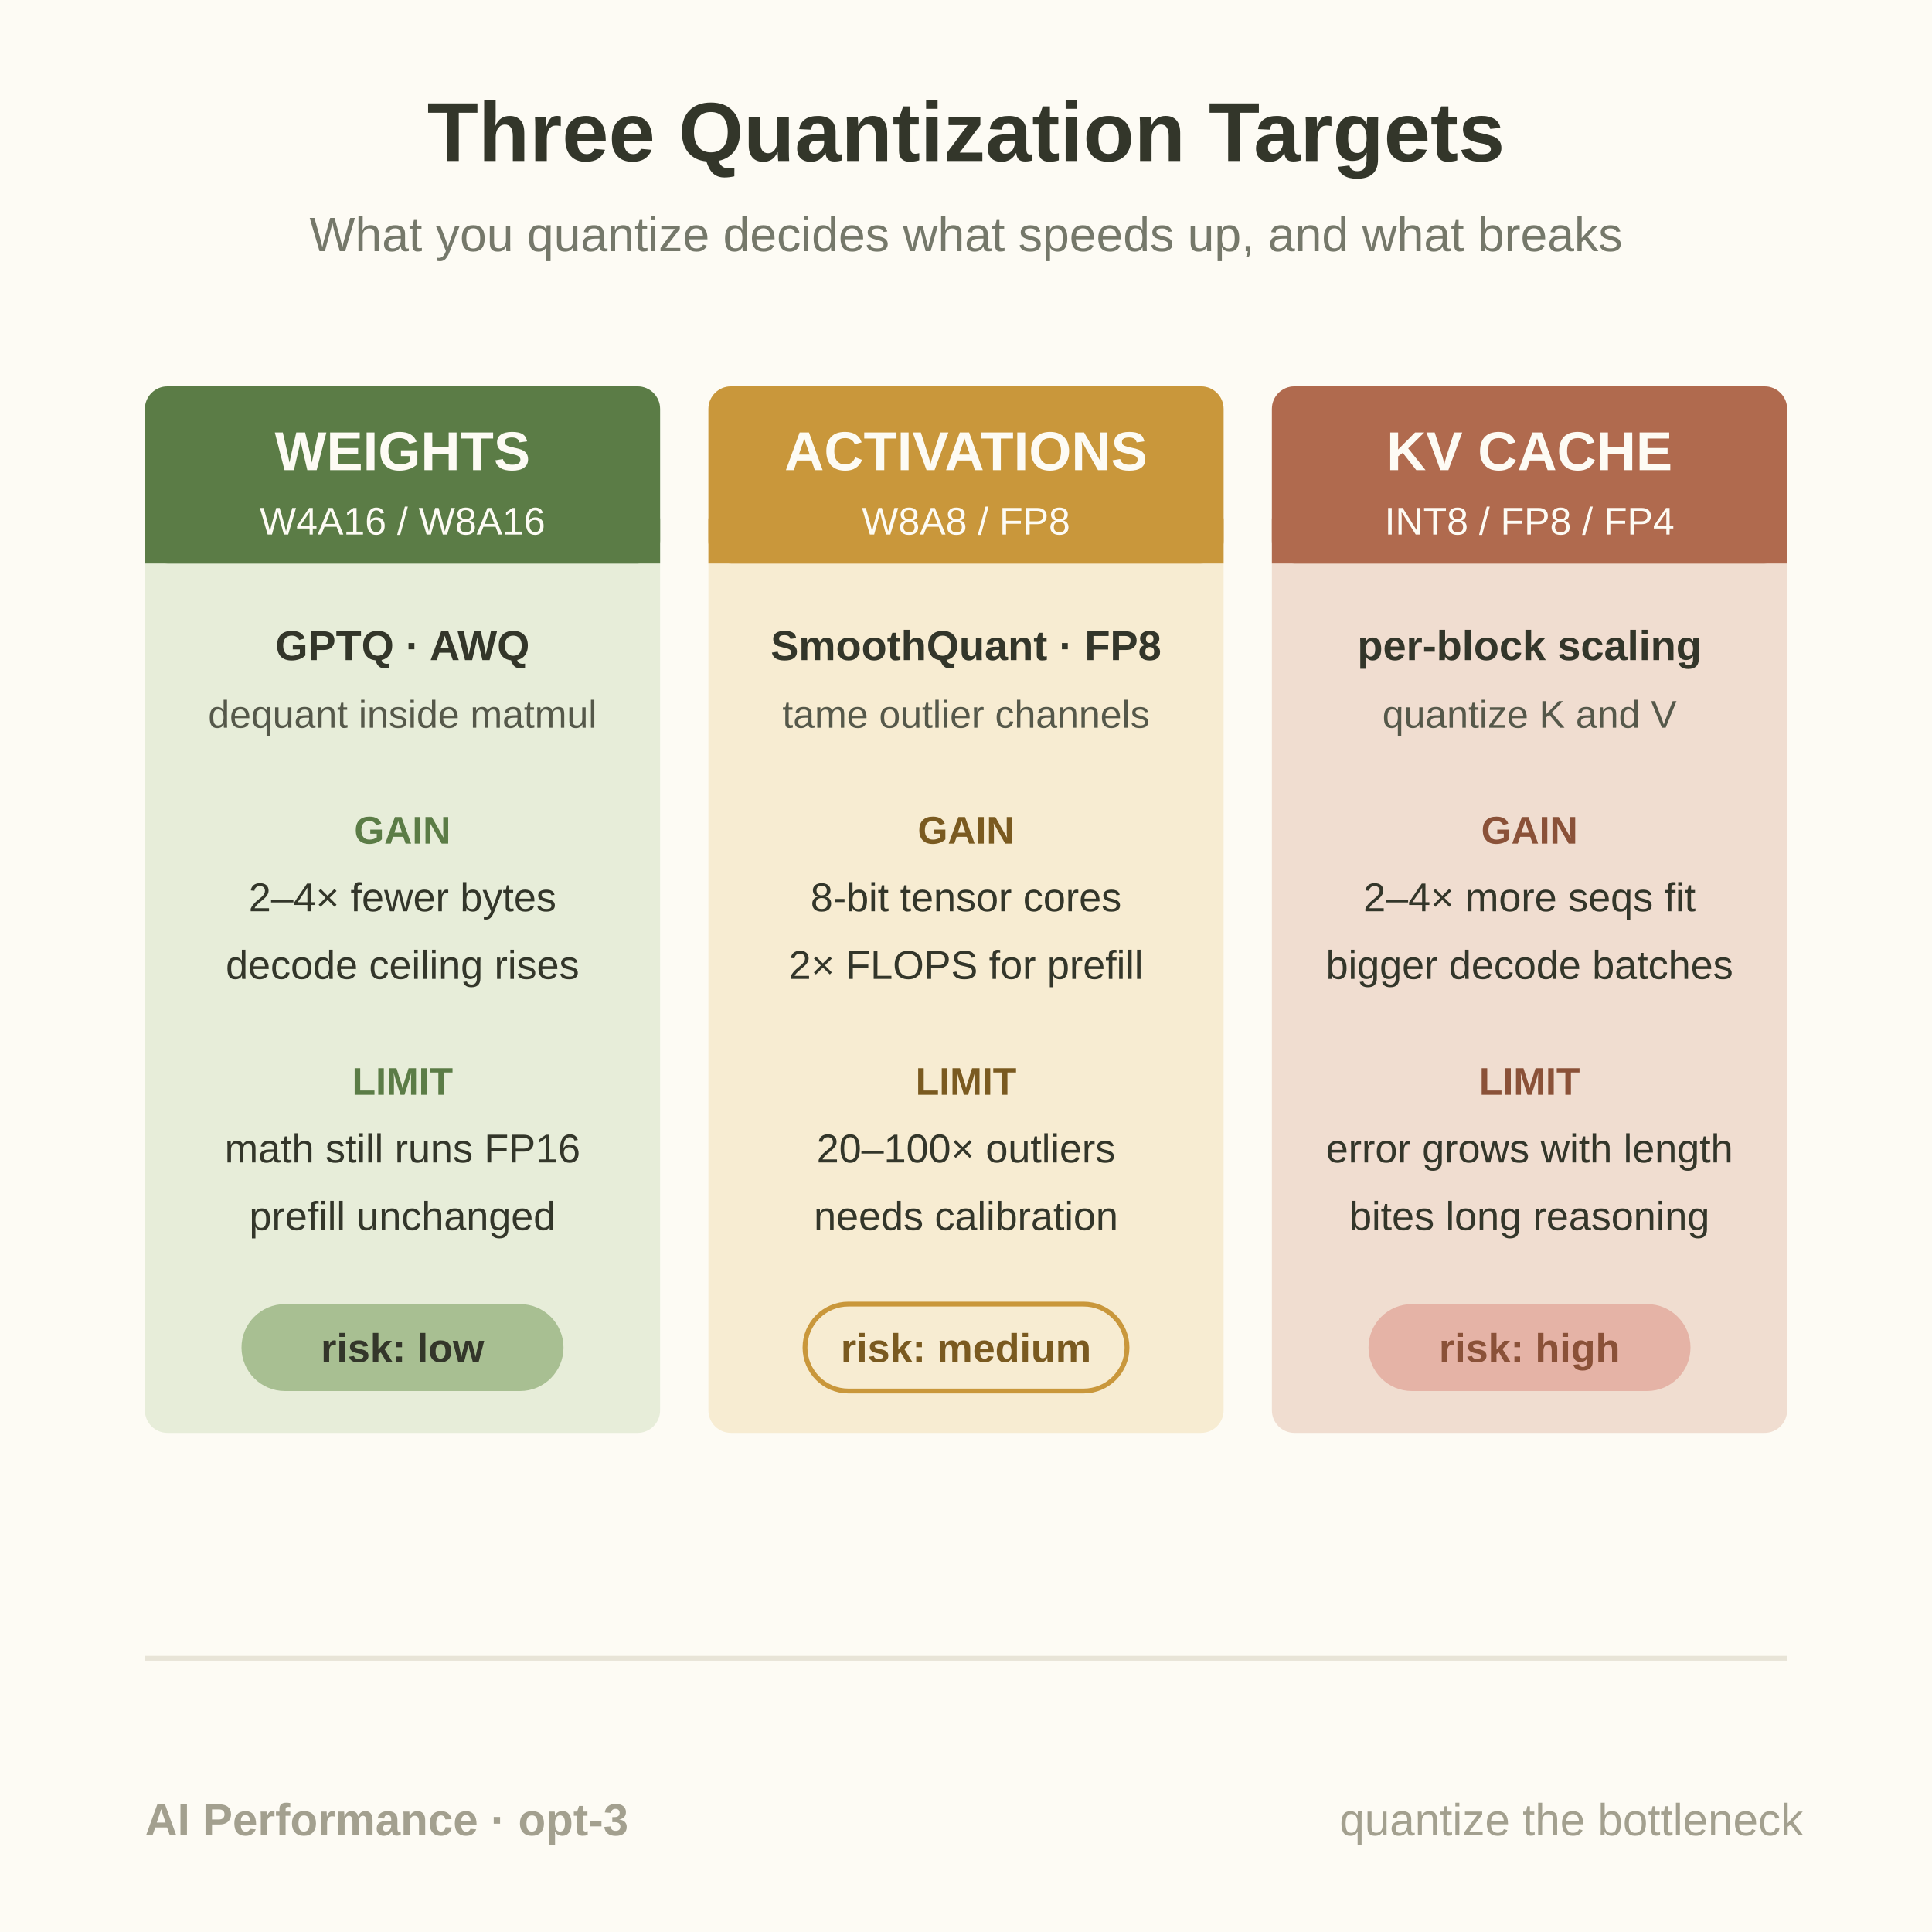
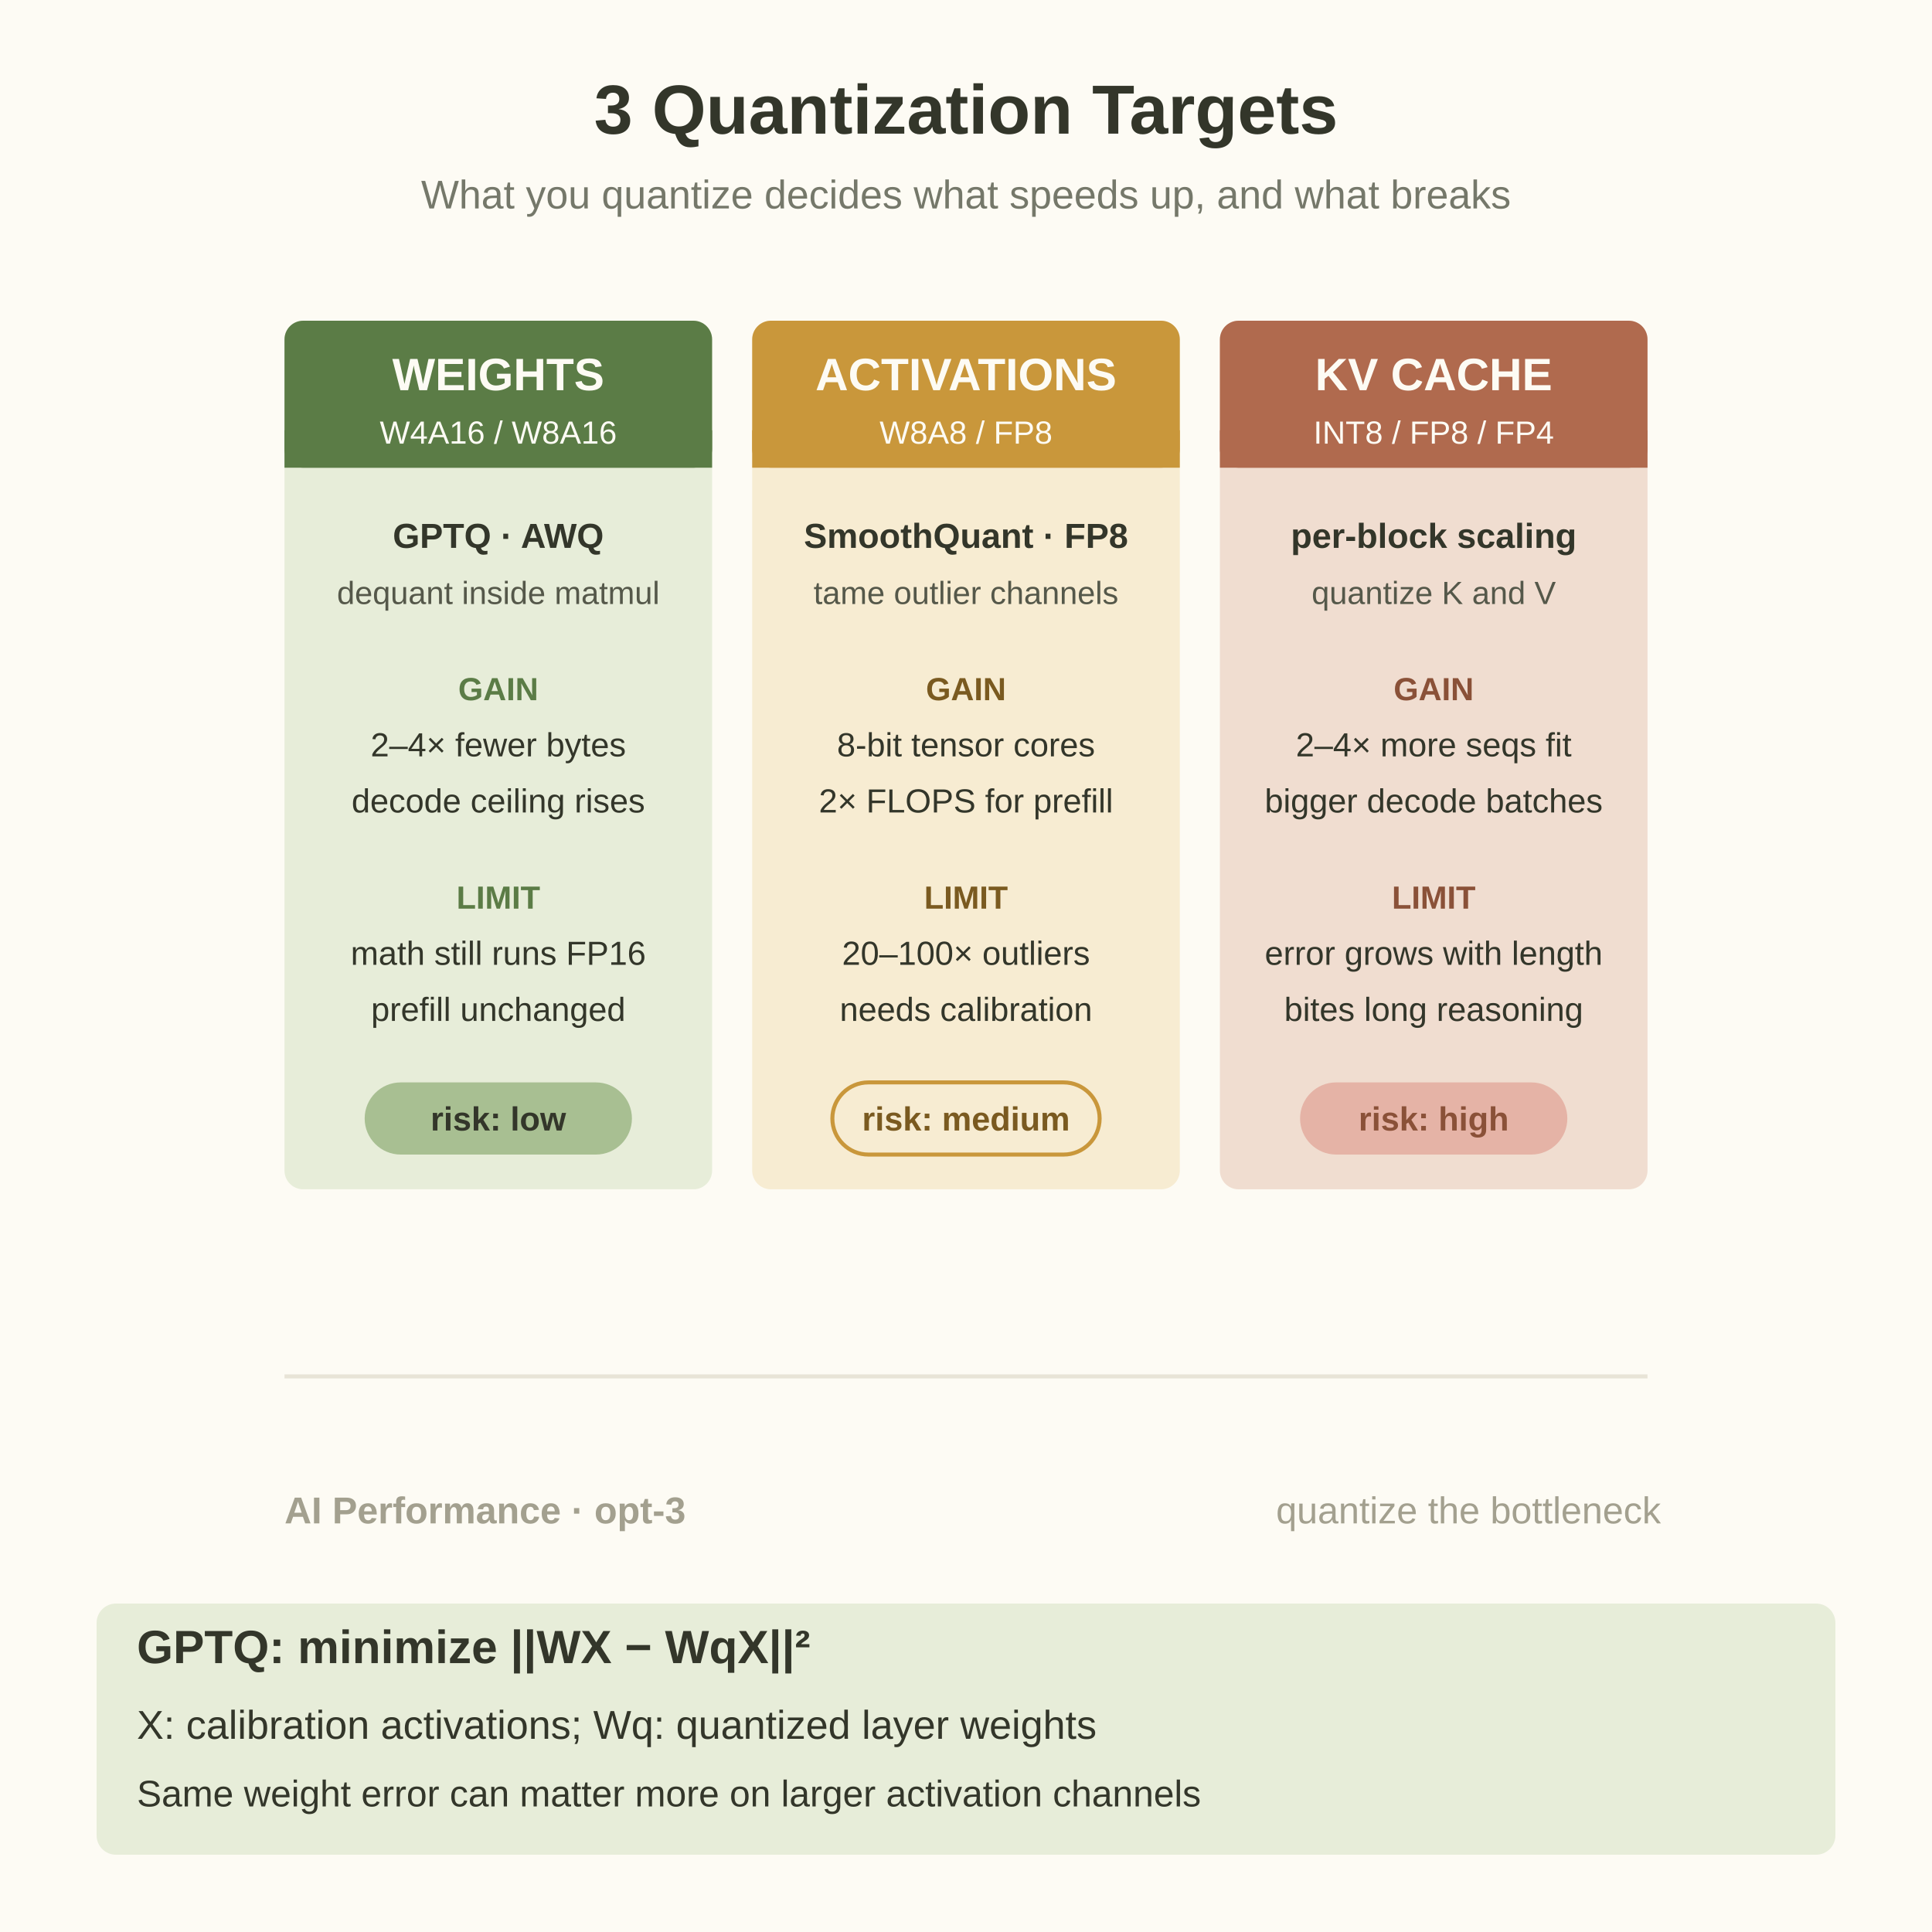
<svg xmlns="http://www.w3.org/2000/svg" width="1200" height="1200" viewBox="0 0 1200 1200" font-family="Helvetica Neue, Arial, sans-serif">
  <rect width="1200" height="1200" fill="#fdfbf4" />
-   <text x="600" y="100" text-anchor="middle" font-size="52" font-weight="bold" fill="#33362a">Three Quantization Targets</text>
-   <text x="600" y="156" text-anchor="middle" font-size="30" fill="#75786a">What you quantize decides what speeds up, and what breaks</text>
-   <rect x="90" y="240" width="320" height="650" rx="14" fill="#e7edd9" />
-   <rect x="90" y="240" width="320" height="110" rx="14" fill="#5b7c46" />
-   <rect x="90" y="322" width="320" height="28" fill="#5b7c46" />
-   <text x="250" y="292" text-anchor="middle" font-size="34" font-weight="bold" fill="#fdfbf4">WEIGHTS</text>
-   <text x="250" y="332" text-anchor="middle" font-size="24" fill="#fdfbf4">W4A16 / W8A16</text>
-   <text x="250" y="410" text-anchor="middle" font-size="26" font-weight="bold" fill="#33362a">GPTQ · AWQ</text>
-   <text x="250" y="452" text-anchor="middle" font-size="24" fill="#55584a">dequant inside matmul</text>
-   <text x="250" y="524" text-anchor="middle" font-size="24" font-weight="bold" fill="#5b7c46">GAIN</text>
-   <text x="250" y="566" text-anchor="middle" font-size="25" fill="#33362a">2–4× fewer bytes</text>
-   <text x="250" y="608" text-anchor="middle" font-size="25" fill="#33362a">decode ceiling rises</text>
-   <text x="250" y="680" text-anchor="middle" font-size="24" font-weight="bold" fill="#5b7c46">LIMIT</text>
-   <text x="250" y="722" text-anchor="middle" font-size="25" fill="#33362a">math still runs FP16</text>
-   <text x="250" y="764" text-anchor="middle" font-size="25" fill="#33362a">prefill unchanged</text>
-   <rect x="150" y="810" width="200" height="54" rx="27" fill="#a8bf92" />
-   <text x="250" y="846" text-anchor="middle" font-size="25" font-weight="bold" fill="#33362a">risk: low</text>
-   <rect x="440" y="240" width="320" height="650" rx="14" fill="#f7ecd2" />
-   <rect x="440" y="240" width="320" height="110" rx="14" fill="#c9973b" />
-   <rect x="440" y="322" width="320" height="28" fill="#c9973b" />
-   <text x="600" y="292" text-anchor="middle" font-size="34" font-weight="bold" fill="#fdfbf4">ACTIVATIONS</text>
-   <text x="600" y="332" text-anchor="middle" font-size="24" fill="#fdfbf4">W8A8 / FP8</text>
-   <text x="600" y="410" text-anchor="middle" font-size="26" font-weight="bold" fill="#33362a">SmoothQuant · FP8</text>
-   <text x="600" y="452" text-anchor="middle" font-size="24" fill="#55584a">tame outlier channels</text>
-   <text x="600" y="524" text-anchor="middle" font-size="24" font-weight="bold" fill="#7a5a20">GAIN</text>
-   <text x="600" y="566" text-anchor="middle" font-size="25" fill="#33362a">8-bit tensor cores</text>
-   <text x="600" y="608" text-anchor="middle" font-size="25" fill="#33362a">2× FLOPS for prefill</text>
-   <text x="600" y="680" text-anchor="middle" font-size="24" font-weight="bold" fill="#7a5a20">LIMIT</text>
-   <text x="600" y="722" text-anchor="middle" font-size="25" fill="#33362a">20–100× outliers</text>
-   <text x="600" y="764" text-anchor="middle" font-size="25" fill="#33362a">needs calibration</text>
-   <rect x="500" y="810" width="200" height="54" rx="27" fill="#f7ecd2" stroke="#c9973b" stroke-width="3" />
-   <text x="600" y="846" text-anchor="middle" font-size="25" font-weight="bold" fill="#7a5a20">risk: medium</text>
-   <rect x="790" y="240" width="320" height="650" rx="14" fill="#f0ddd0" />
-   <rect x="790" y="240" width="320" height="110" rx="14" fill="#b06a4e" />
-   <rect x="790" y="322" width="320" height="28" fill="#b06a4e" />
-   <text x="950" y="292" text-anchor="middle" font-size="34" font-weight="bold" fill="#fdfbf4">KV CACHE</text>
-   <text x="950" y="332" text-anchor="middle" font-size="24" fill="#fdfbf4">INT8 / FP8 / FP4</text>
-   <text x="950" y="410" text-anchor="middle" font-size="26" font-weight="bold" fill="#33362a">per-block scaling</text>
-   <text x="950" y="452" text-anchor="middle" font-size="24" fill="#55584a">quantize K and V</text>
-   <text x="950" y="524" text-anchor="middle" font-size="24" font-weight="bold" fill="#8a5138">GAIN</text>
-   <text x="950" y="566" text-anchor="middle" font-size="25" fill="#33362a">2–4× more seqs fit</text>
-   <text x="950" y="608" text-anchor="middle" font-size="25" fill="#33362a">bigger decode batches</text>
-   <text x="950" y="680" text-anchor="middle" font-size="24" font-weight="bold" fill="#8a5138">LIMIT</text>
-   <text x="950" y="722" text-anchor="middle" font-size="25" fill="#33362a">error grows with length</text>
-   <text x="950" y="764" text-anchor="middle" font-size="25" fill="#33362a">bites long reasoning</text>
-   <rect x="850" y="810" width="200" height="54" rx="27" fill="#e5b3a6" />
-   <text x="950" y="846" text-anchor="middle" font-size="25" font-weight="bold" fill="#8a5138">risk: high</text>
-   <line x1="90" y1="1030" x2="1110" y2="1030" stroke="#e8e4d7" stroke-width="3" />
-   <text x="90" y="1140" font-size="28" font-weight="bold" fill="#a3a08f">AI Performance · opt-3</text>
-   <text x="1120" y="1140" text-anchor="end" font-size="28" fill="#a3a08f">quantize the bottleneck</text>
+   <g transform="translate(102 0) scale(0.83)">
+     <rect width="1200" height="1200" fill="#fdfbf4" />
+     <text x="600" y="100" text-anchor="middle" font-size="52" font-weight="bold" fill="#33362a">3 Quantization Targets</text>
+     <text x="600" y="156" text-anchor="middle" font-size="30" fill="#75786a">What you quantize decides what speeds up, and what breaks</text>
+     <rect x="90" y="240" width="320" height="650" rx="14" fill="#e7edd9" />
+     <rect x="90" y="240" width="320" height="110" rx="14" fill="#5b7c46" />
+     <rect x="90" y="322" width="320" height="28" fill="#5b7c46" />
+     <text x="250" y="292" text-anchor="middle" font-size="34" font-weight="bold" fill="#fdfbf4">WEIGHTS</text>
+     <text x="250" y="332" text-anchor="middle" font-size="24" fill="#fdfbf4">W4A16 / W8A16</text>
+     <text x="250" y="410" text-anchor="middle" font-size="26" font-weight="bold" fill="#33362a">GPTQ · AWQ</text>
+     <text x="250" y="452" text-anchor="middle" font-size="24" fill="#55584a">dequant inside matmul</text>
+     <text x="250" y="524" text-anchor="middle" font-size="24" font-weight="bold" fill="#5b7c46">GAIN</text>
+     <text x="250" y="566" text-anchor="middle" font-size="25" fill="#33362a">2–4× fewer bytes</text>
+     <text x="250" y="608" text-anchor="middle" font-size="25" fill="#33362a">decode ceiling rises</text>
+     <text x="250" y="680" text-anchor="middle" font-size="24" font-weight="bold" fill="#5b7c46">LIMIT</text>
+     <text x="250" y="722" text-anchor="middle" font-size="25" fill="#33362a">math still runs FP16</text>
+     <text x="250" y="764" text-anchor="middle" font-size="25" fill="#33362a">prefill unchanged</text>
+     <rect x="150" y="810" width="200" height="54" rx="27" fill="#a8bf92" />
+     <text x="250" y="846" text-anchor="middle" font-size="25" font-weight="bold" fill="#33362a">risk: low</text>
+     <rect x="440" y="240" width="320" height="650" rx="14" fill="#f7ecd2" />
+     <rect x="440" y="240" width="320" height="110" rx="14" fill="#c9973b" />
+     <rect x="440" y="322" width="320" height="28" fill="#c9973b" />
+     <text x="600" y="292" text-anchor="middle" font-size="34" font-weight="bold" fill="#fdfbf4">ACTIVATIONS</text>
+     <text x="600" y="332" text-anchor="middle" font-size="24" fill="#fdfbf4">W8A8 / FP8</text>
+     <text x="600" y="410" text-anchor="middle" font-size="26" font-weight="bold" fill="#33362a">SmoothQuant · FP8</text>
+     <text x="600" y="452" text-anchor="middle" font-size="24" fill="#55584a">tame outlier channels</text>
+     <text x="600" y="524" text-anchor="middle" font-size="24" font-weight="bold" fill="#7a5a20">GAIN</text>
+     <text x="600" y="566" text-anchor="middle" font-size="25" fill="#33362a">8-bit tensor cores</text>
+     <text x="600" y="608" text-anchor="middle" font-size="25" fill="#33362a">2× FLOPS for prefill</text>
+     <text x="600" y="680" text-anchor="middle" font-size="24" font-weight="bold" fill="#7a5a20">LIMIT</text>
+     <text x="600" y="722" text-anchor="middle" font-size="25" fill="#33362a">20–100× outliers</text>
+     <text x="600" y="764" text-anchor="middle" font-size="25" fill="#33362a">needs calibration</text>
+     <rect x="500" y="810" width="200" height="54" rx="27" fill="#f7ecd2" stroke="#c9973b" stroke-width="3" />
+     <text x="600" y="846" text-anchor="middle" font-size="25" font-weight="bold" fill="#7a5a20">risk: medium</text>
+     <rect x="790" y="240" width="320" height="650" rx="14" fill="#f0ddd0" />
+     <rect x="790" y="240" width="320" height="110" rx="14" fill="#b06a4e" />
+     <rect x="790" y="322" width="320" height="28" fill="#b06a4e" />
+     <text x="950" y="292" text-anchor="middle" font-size="34" font-weight="bold" fill="#fdfbf4">KV CACHE</text>
+     <text x="950" y="332" text-anchor="middle" font-size="24" fill="#fdfbf4">INT8 / FP8 / FP4</text>
+     <text x="950" y="410" text-anchor="middle" font-size="26" font-weight="bold" fill="#33362a">per-block scaling</text>
+     <text x="950" y="452" text-anchor="middle" font-size="24" fill="#55584a">quantize K and V</text>
+     <text x="950" y="524" text-anchor="middle" font-size="24" font-weight="bold" fill="#8a5138">GAIN</text>
+     <text x="950" y="566" text-anchor="middle" font-size="25" fill="#33362a">2–4× more seqs fit</text>
+     <text x="950" y="608" text-anchor="middle" font-size="25" fill="#33362a">bigger decode batches</text>
+     <text x="950" y="680" text-anchor="middle" font-size="24" font-weight="bold" fill="#8a5138">LIMIT</text>
+     <text x="950" y="722" text-anchor="middle" font-size="25" fill="#33362a">error grows with length</text>
+     <text x="950" y="764" text-anchor="middle" font-size="25" fill="#33362a">bites long reasoning</text>
+     <rect x="850" y="810" width="200" height="54" rx="27" fill="#e5b3a6" />
+     <text x="950" y="846" text-anchor="middle" font-size="25" font-weight="bold" fill="#8a5138">risk: high</text>
+     <line x1="90" y1="1030" x2="1110" y2="1030" stroke="#e8e4d7" stroke-width="3" />
+     <text x="90" y="1140" font-size="28" font-weight="bold" fill="#a3a08f">AI Performance · opt-3</text>
+     <text x="1120" y="1140" text-anchor="end" font-size="28" fill="#a3a08f">quantize the bottleneck</text>
+   </g>
+   <rect x="60" y="996" width="1080" height="156" rx="12" fill="#e7edd9" />
+   <text x="85" y="1033" font-family="Helvetica Neue, Arial, sans-serif" font-size="29" font-weight="bold" fill="#33362a">GPTQ: minimize ||WX − WqX||²</text>
+   <text x="85" y="1080" font-family="Helvetica Neue, Arial, sans-serif" font-size="25" font-weight="normal" fill="#33362a">X: calibration activations; Wq: quantized layer weights</text>
+   <text x="85" y="1122" font-family="Helvetica Neue, Arial, sans-serif" font-size="23" font-weight="normal" fill="#33362a">Same weight error can matter more on larger activation channels</text>
</svg>
